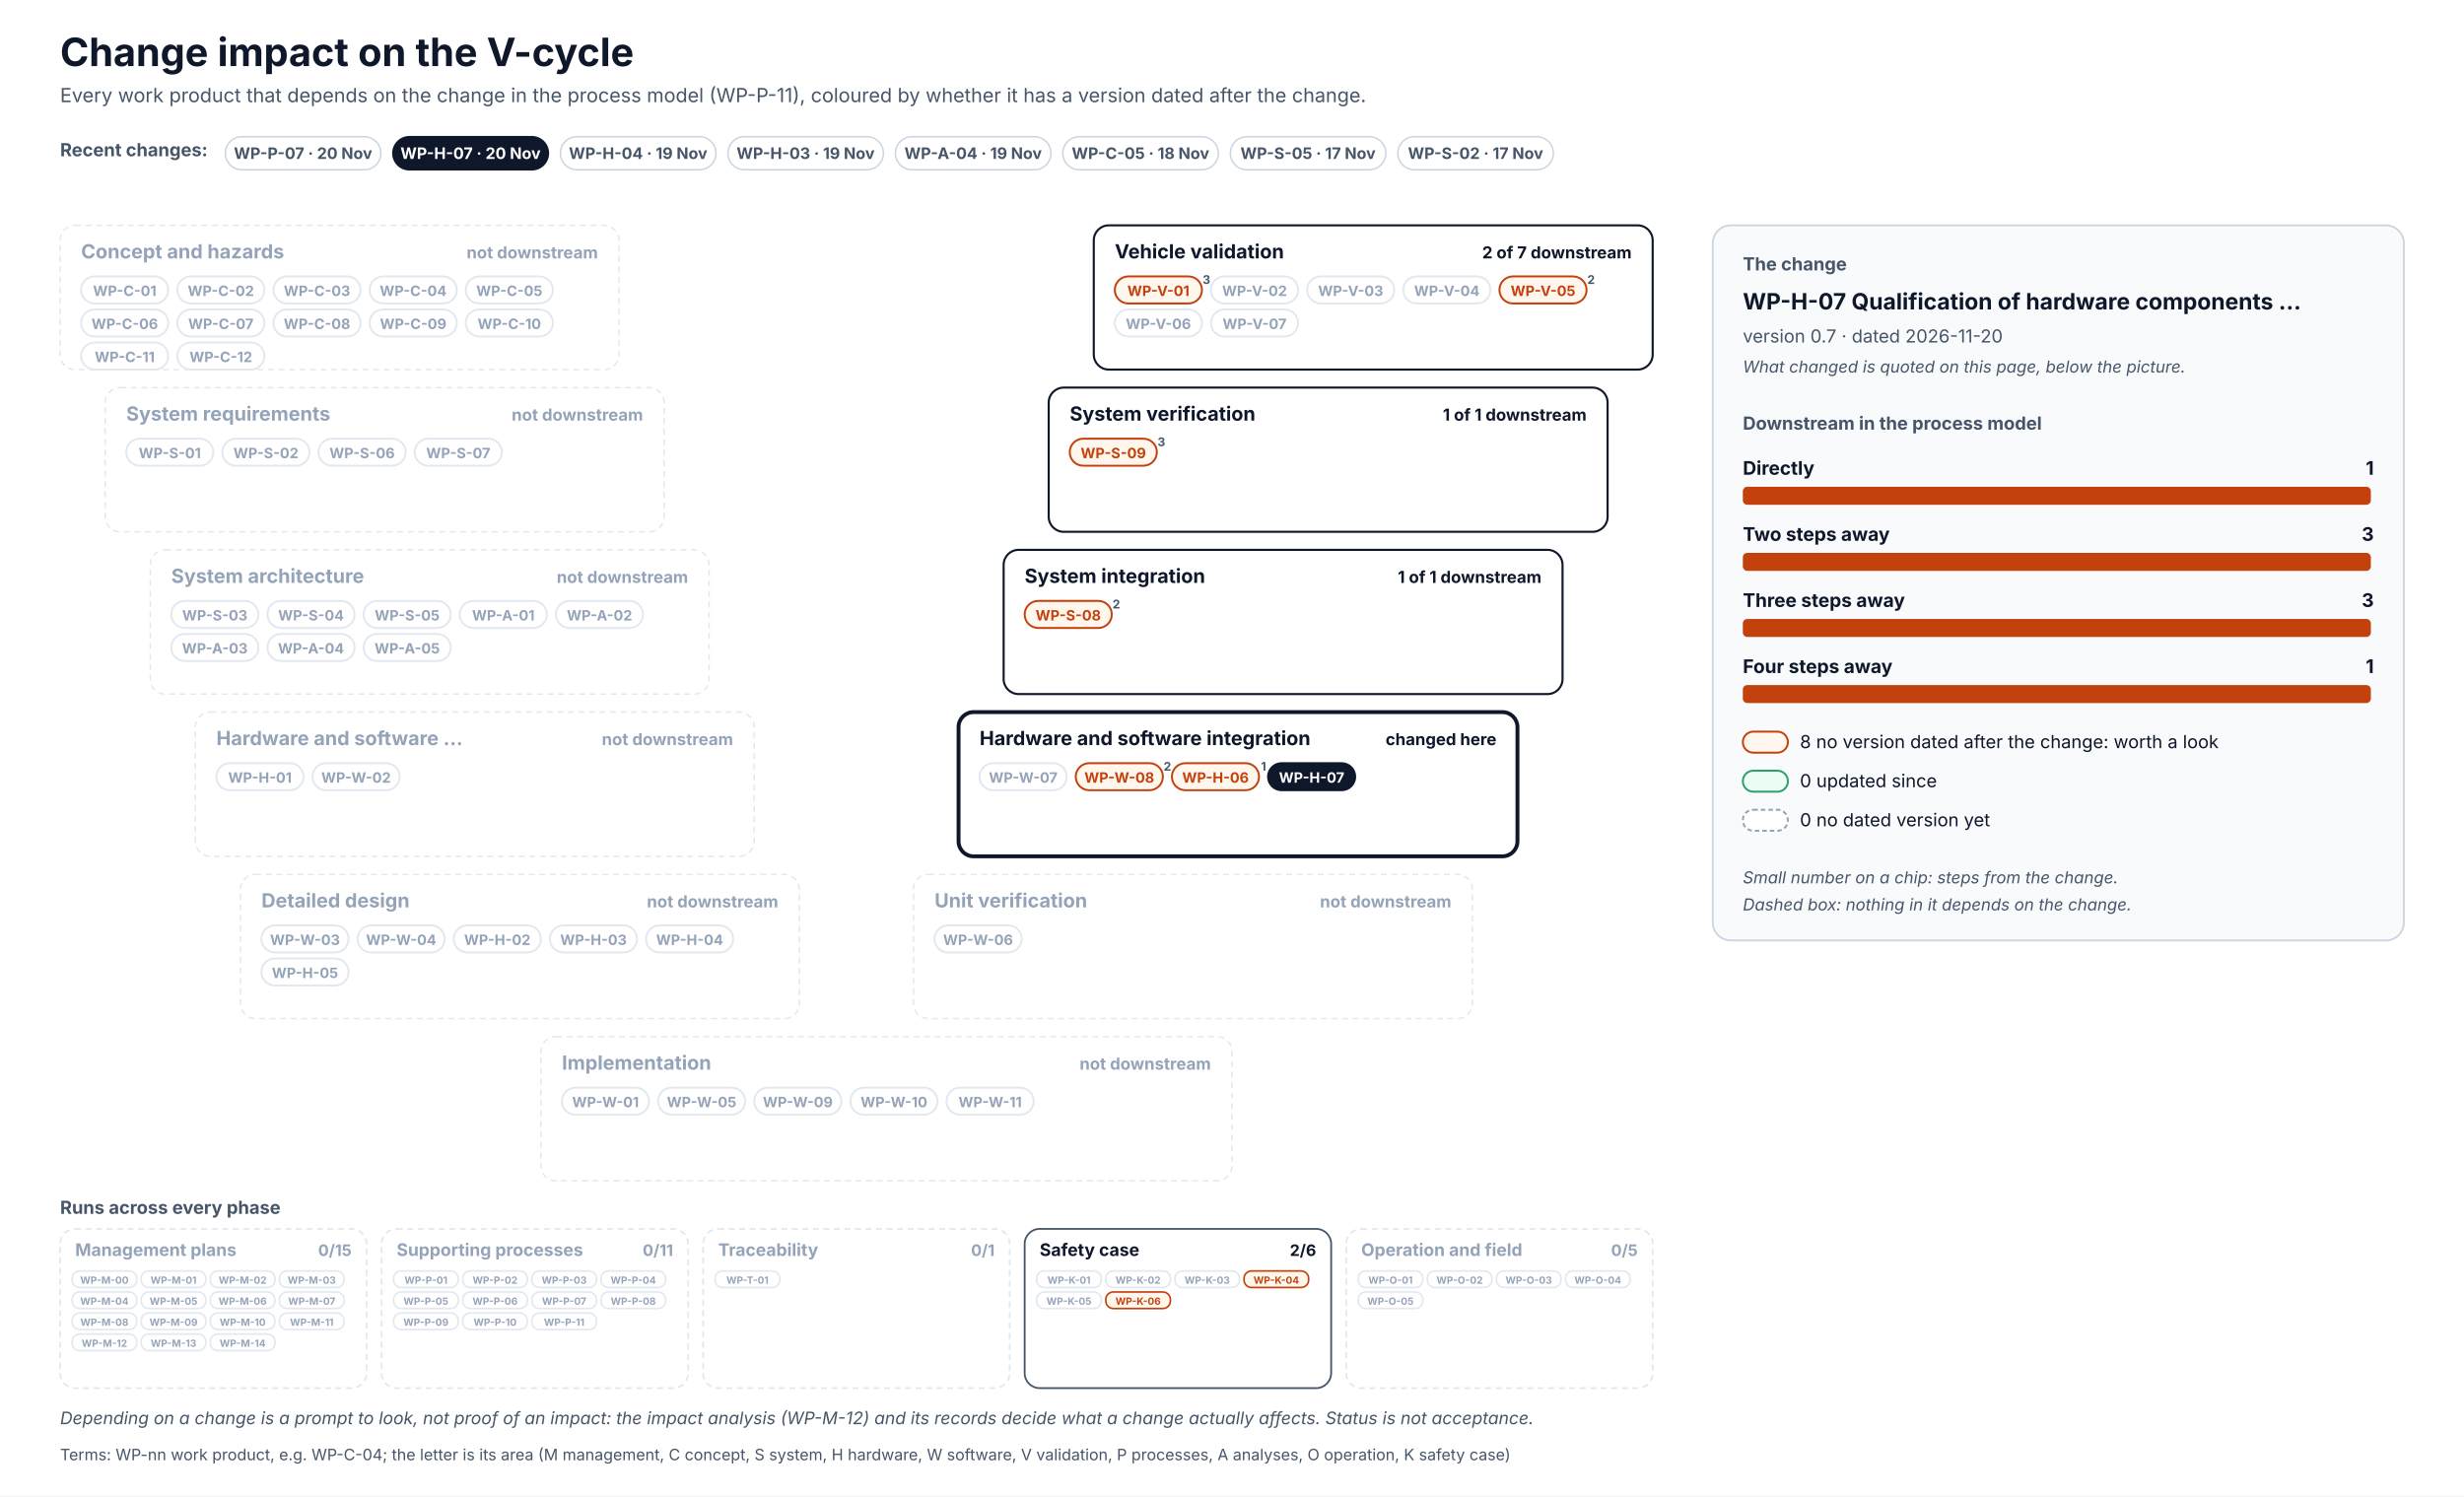
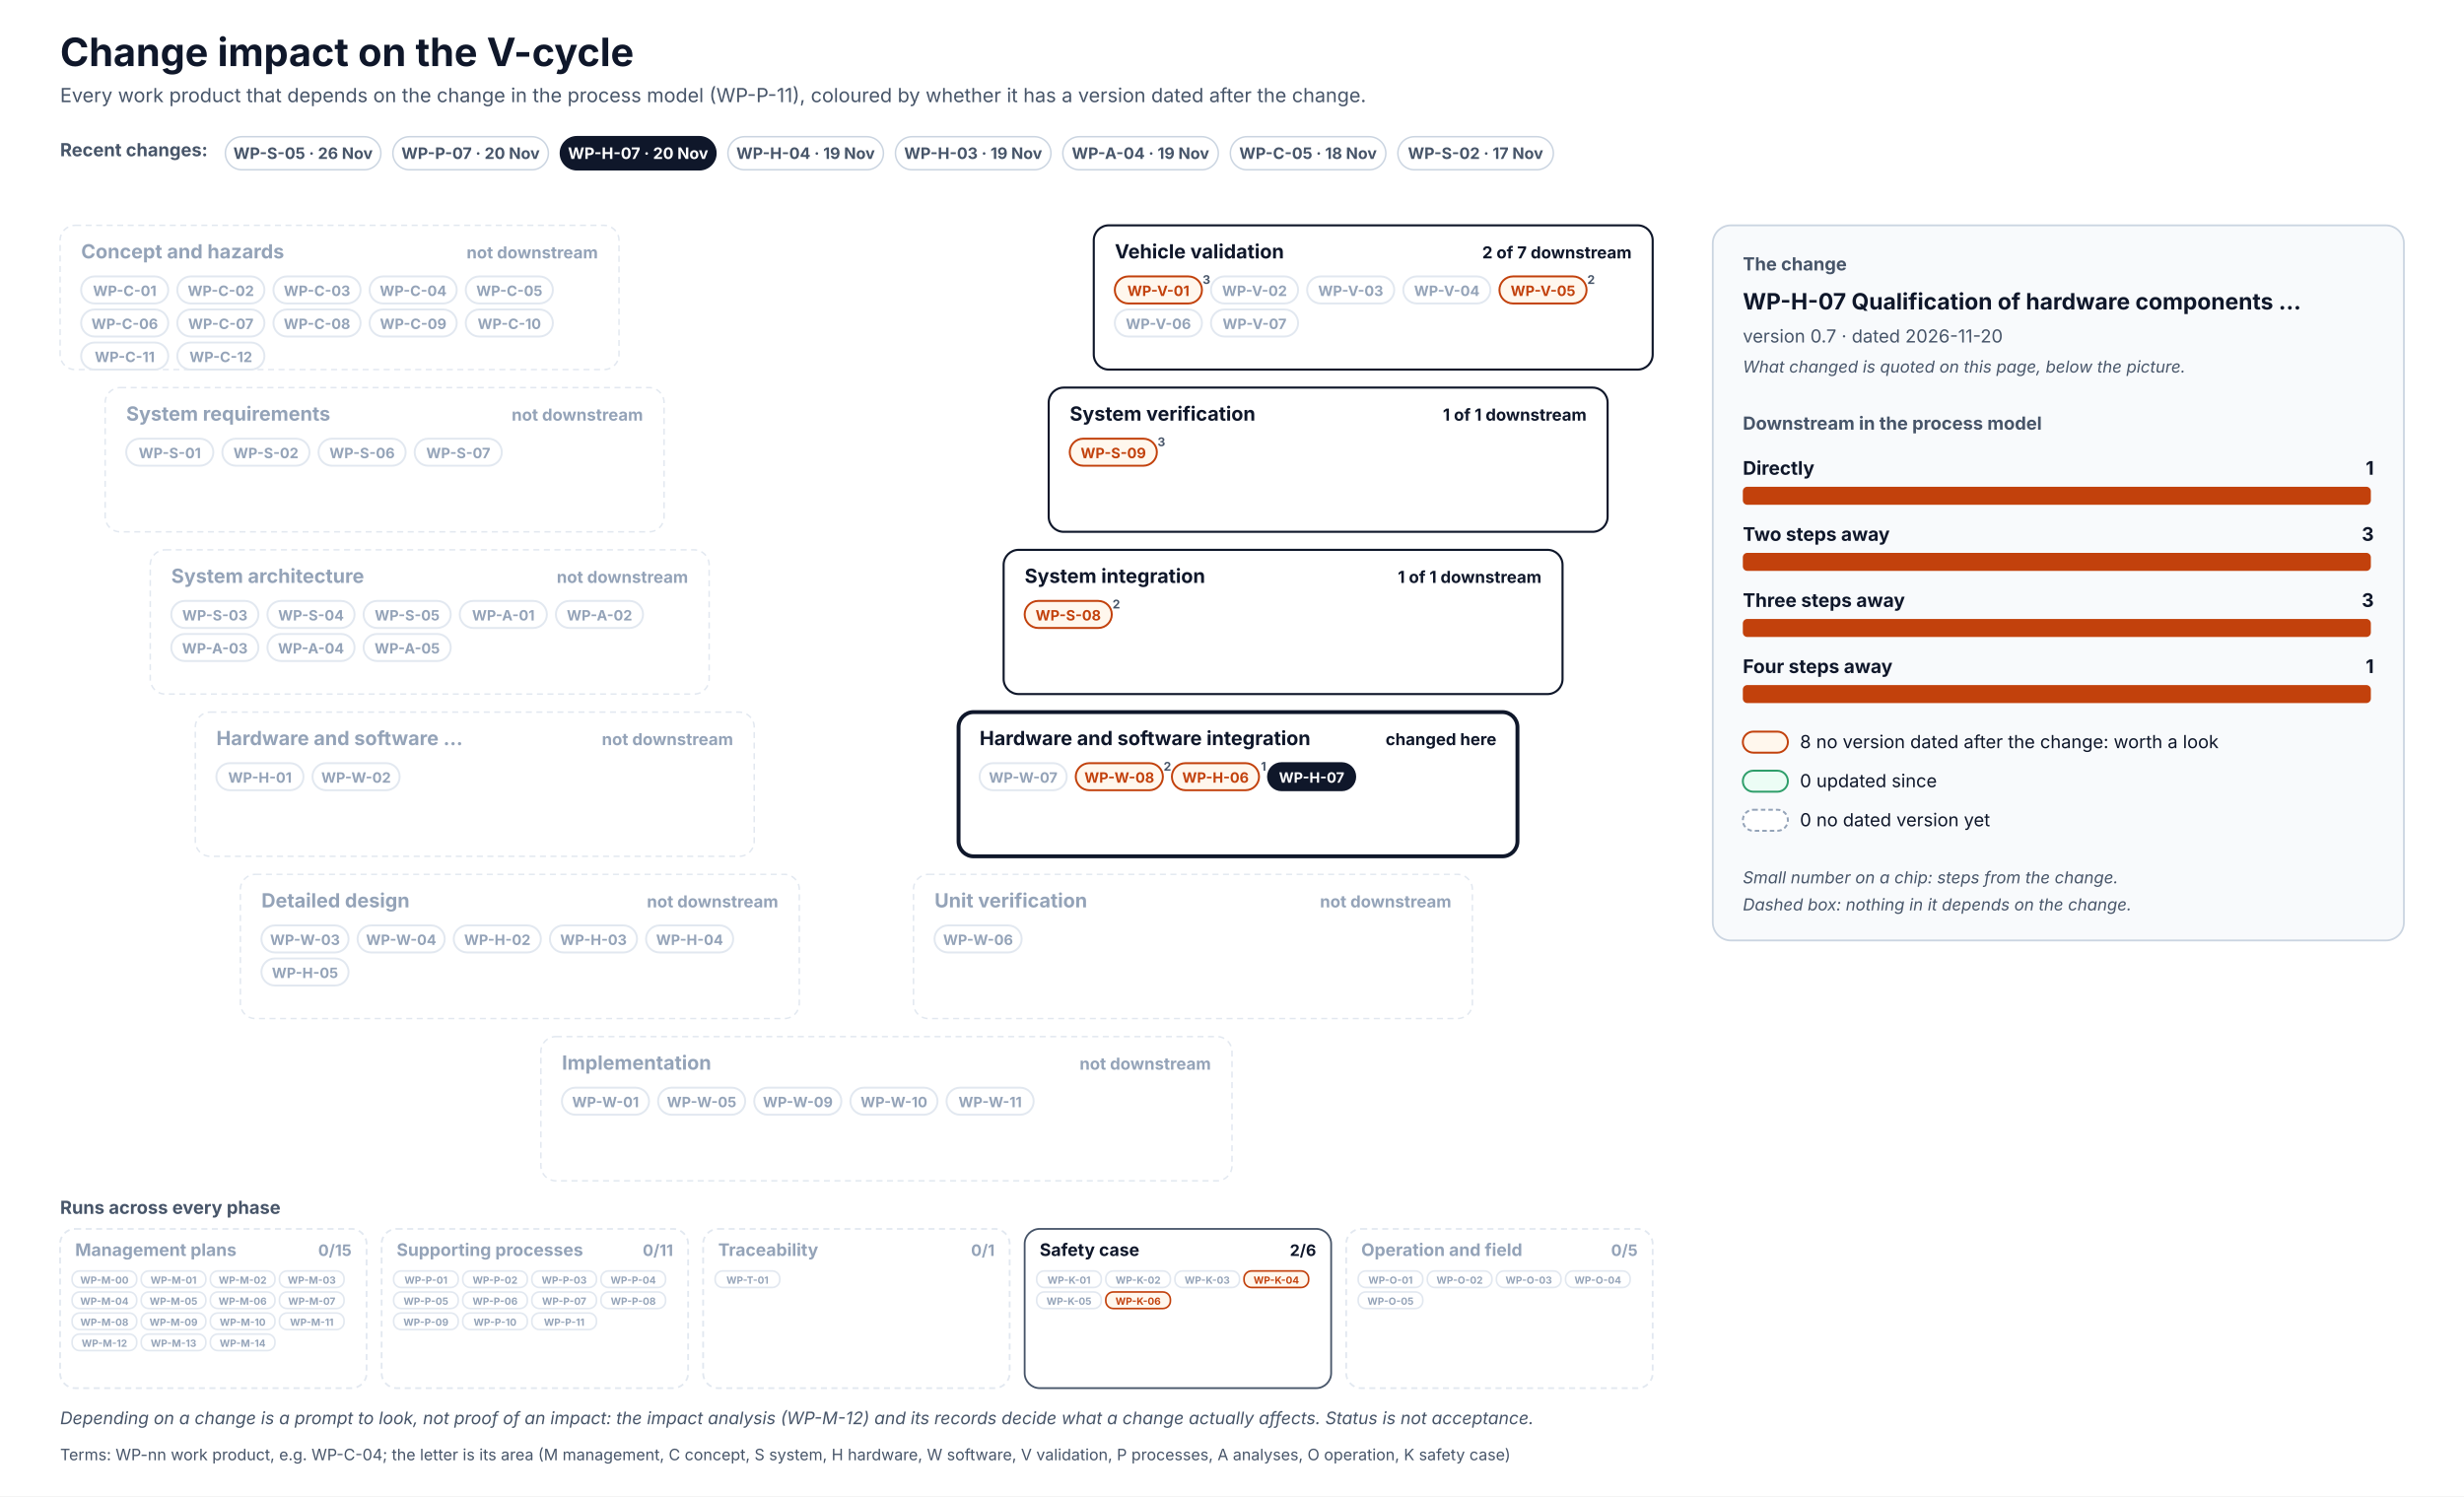
<svg xmlns="http://www.w3.org/2000/svg" width="1640" height="996" viewBox="0 0 1640 996" font-family="Inter, 'Segoe UI', Helvetica, Arial, sans-serif" role="img">
  <defs>
    <pattern id="hatch" patternUnits="userSpaceOnUse" width="6" height="6" patternTransform="rotate(45)">
      <rect width="6" height="6" fill="#F1F5F9" />
      <line x1="0" y1="0" x2="0" y2="6" stroke="#CBD5E1" stroke-width="2" />
    </pattern>
  </defs>
  <rect x="0" y="0" width="1640" height="996" rx="0" fill="#FFFFFF" stroke="none" stroke-width="0" />
  <text x="40" y="44" font-size="26" fill="#0F172A" font-weight="700">Change impact on the V-cycle</text>
  <text x="40" y="68" font-size="13" fill="#475569">Every work product that depends on the change in the process model (WP-P-11), coloured by whether it has a version dated after the change.</text>
  <text x="40" y="104" font-size="12" fill="#475569" font-weight="700">Recent changes:</text>
  <g transform="translate(150,91)">
    <rect x="0" y="0" width="103.5" height="22" rx="11.0" fill="#FFFFFF" stroke="#CBD5E1" stroke-width="1" />
+     <text x="51.7" y="14.8" font-size="10.5" fill="#475569" font-weight="700" text-anchor="middle">WP-S-05 · 26 Nov</text>
+   </g>
+   <g transform="translate(261.5,91)">
+     <rect x="0" y="0" width="103.5" height="22" rx="11.0" fill="#FFFFFF" stroke="#CBD5E1" stroke-width="1" />
    <text x="51.7" y="14.8" font-size="10.5" fill="#475569" font-weight="700" text-anchor="middle">WP-P-07 · 20 Nov</text>
  </g>
-   <g transform="translate(261.5,91)">
+   <g transform="translate(373,91)">
    <rect x="0" y="0" width="103.5" height="22" rx="11.0" fill="#0F172A" stroke="#0F172A" stroke-width="1" />
    <text x="51.7" y="14.8" font-size="10.5" fill="#FFFFFF" font-weight="700" text-anchor="middle">WP-H-07 · 20 Nov</text>
  </g>
-   <g transform="translate(373,91)">
+   <g transform="translate(484.5,91)">
    <rect x="0" y="0" width="103.5" height="22" rx="11.0" fill="#FFFFFF" stroke="#CBD5E1" stroke-width="1" />
    <text x="51.7" y="14.8" font-size="10.5" fill="#475569" font-weight="700" text-anchor="middle">WP-H-04 · 19 Nov</text>
  </g>
-   <g transform="translate(484.5,91)">
+   <g transform="translate(596,91)">
    <rect x="0" y="0" width="103.5" height="22" rx="11.0" fill="#FFFFFF" stroke="#CBD5E1" stroke-width="1" />
    <text x="51.7" y="14.8" font-size="10.5" fill="#475569" font-weight="700" text-anchor="middle">WP-H-03 · 19 Nov</text>
  </g>
-   <g transform="translate(596,91)">
+   <g transform="translate(707.4,91)">
    <rect x="0" y="0" width="103.5" height="22" rx="11.0" fill="#FFFFFF" stroke="#CBD5E1" stroke-width="1" />
    <text x="51.7" y="14.8" font-size="10.5" fill="#475569" font-weight="700" text-anchor="middle">WP-A-04 · 19 Nov</text>
  </g>
-   <g transform="translate(707.4,91)">
+   <g transform="translate(818.9,91)">
    <rect x="0" y="0" width="103.5" height="22" rx="11.0" fill="#FFFFFF" stroke="#CBD5E1" stroke-width="1" />
    <text x="51.7" y="14.8" font-size="10.5" fill="#475569" font-weight="700" text-anchor="middle">WP-C-05 · 18 Nov</text>
-   </g>
-   <g transform="translate(818.9,91)">
-     <rect x="0" y="0" width="103.5" height="22" rx="11.0" fill="#FFFFFF" stroke="#CBD5E1" stroke-width="1" />
-     <text x="51.7" y="14.8" font-size="10.5" fill="#475569" font-weight="700" text-anchor="middle">WP-S-05 · 17 Nov</text>
  </g>
  <g transform="translate(930.4,91)">
    <rect x="0" y="0" width="103.5" height="22" rx="11.0" fill="#FFFFFF" stroke="#CBD5E1" stroke-width="1" />
    <text x="51.7" y="14.8" font-size="10.5" fill="#475569" font-weight="700" text-anchor="middle">WP-S-02 · 17 Nov</text>
  </g>
  <rect x="40" y="150" width="372" height="96" rx="10" fill="#FFFFFF" stroke="#E2E8F0" stroke-width="1" stroke-dasharray="4 3" />
  <text x="54" y="172" font-size="13" fill="#94A3B8" font-weight="700">Concept and hazards</text>
  <text x="398" y="172" font-size="11" fill="#94A3B8" font-weight="700" text-anchor="end">not downstream</text>
  <rect x="54" y="184" width="58" height="18" rx="9.0" fill="#FFFFFF" stroke="#E2E8F0" stroke-width="1.3" />
  <text x="83" y="197" font-size="9.5" fill="#94A3B8" font-weight="700" text-anchor="middle">WP-C-01</text>
  <rect x="118" y="184" width="58" height="18" rx="9.0" fill="#FFFFFF" stroke="#E2E8F0" stroke-width="1.3" />
  <text x="147" y="197" font-size="9.5" fill="#94A3B8" font-weight="700" text-anchor="middle">WP-C-02</text>
  <rect x="182" y="184" width="58" height="18" rx="9.0" fill="#FFFFFF" stroke="#E2E8F0" stroke-width="1.3" />
  <text x="211" y="197" font-size="9.5" fill="#94A3B8" font-weight="700" text-anchor="middle">WP-C-03</text>
  <rect x="246" y="184" width="58" height="18" rx="9.0" fill="#FFFFFF" stroke="#E2E8F0" stroke-width="1.3" />
  <text x="275" y="197" font-size="9.5" fill="#94A3B8" font-weight="700" text-anchor="middle">WP-C-04</text>
  <rect x="310" y="184" width="58" height="18" rx="9.0" fill="#FFFFFF" stroke="#E2E8F0" stroke-width="1.3" />
  <text x="339" y="197" font-size="9.5" fill="#94A3B8" font-weight="700" text-anchor="middle">WP-C-05</text>
  <rect x="54" y="206" width="58" height="18" rx="9.0" fill="#FFFFFF" stroke="#E2E8F0" stroke-width="1.3" />
  <text x="83" y="219" font-size="9.5" fill="#94A3B8" font-weight="700" text-anchor="middle">WP-C-06</text>
  <rect x="118" y="206" width="58" height="18" rx="9.0" fill="#FFFFFF" stroke="#E2E8F0" stroke-width="1.3" />
  <text x="147" y="219" font-size="9.5" fill="#94A3B8" font-weight="700" text-anchor="middle">WP-C-07</text>
  <rect x="182" y="206" width="58" height="18" rx="9.0" fill="#FFFFFF" stroke="#E2E8F0" stroke-width="1.3" />
  <text x="211" y="219" font-size="9.5" fill="#94A3B8" font-weight="700" text-anchor="middle">WP-C-08</text>
  <rect x="246" y="206" width="58" height="18" rx="9.0" fill="#FFFFFF" stroke="#E2E8F0" stroke-width="1.3" />
  <text x="275" y="219" font-size="9.5" fill="#94A3B8" font-weight="700" text-anchor="middle">WP-C-09</text>
  <rect x="310" y="206" width="58" height="18" rx="9.0" fill="#FFFFFF" stroke="#E2E8F0" stroke-width="1.3" />
  <text x="339" y="219" font-size="9.5" fill="#94A3B8" font-weight="700" text-anchor="middle">WP-C-10</text>
  <rect x="54" y="228" width="58" height="18" rx="9.0" fill="#FFFFFF" stroke="#E2E8F0" stroke-width="1.3" />
  <text x="83" y="241" font-size="9.5" fill="#94A3B8" font-weight="700" text-anchor="middle">WP-C-11</text>
  <rect x="118" y="228" width="58" height="18" rx="9.0" fill="#FFFFFF" stroke="#E2E8F0" stroke-width="1.3" />
  <text x="147" y="241" font-size="9.5" fill="#94A3B8" font-weight="700" text-anchor="middle">WP-C-12</text>
  <rect x="728" y="150" width="372" height="96" rx="10" fill="#FFFFFF" stroke="#0F172A" stroke-width="1.4" />
  <text x="742" y="172" font-size="13" fill="#0F172A" font-weight="700">Vehicle validation</text>
  <text x="1086" y="172" font-size="11" fill="#0F172A" font-weight="700" text-anchor="end">2 of 7 downstream</text>
  <rect x="742" y="184" width="58" height="18" rx="9.0" fill="#FFF7ED" stroke="#C2410C" stroke-width="1.3" />
  <text x="771" y="197" font-size="9.5" fill="#C2410C" font-weight="700" text-anchor="middle">WP-V-01</text>
  <text x="803" y="189" font-size="8" fill="#475569" font-weight="700" text-anchor="middle">3</text>
  <rect x="806" y="184" width="58" height="18" rx="9.0" fill="#FFFFFF" stroke="#E2E8F0" stroke-width="1.3" />
  <text x="835" y="197" font-size="9.5" fill="#94A3B8" font-weight="700" text-anchor="middle">WP-V-02</text>
  <rect x="870" y="184" width="58" height="18" rx="9.0" fill="#FFFFFF" stroke="#E2E8F0" stroke-width="1.3" />
  <text x="899" y="197" font-size="9.5" fill="#94A3B8" font-weight="700" text-anchor="middle">WP-V-03</text>
  <rect x="934" y="184" width="58" height="18" rx="9.0" fill="#FFFFFF" stroke="#E2E8F0" stroke-width="1.3" />
  <text x="963" y="197" font-size="9.5" fill="#94A3B8" font-weight="700" text-anchor="middle">WP-V-04</text>
  <rect x="998" y="184" width="58" height="18" rx="9.0" fill="#FFF7ED" stroke="#C2410C" stroke-width="1.3" />
  <text x="1027" y="197" font-size="9.5" fill="#C2410C" font-weight="700" text-anchor="middle">WP-V-05</text>
  <text x="1059" y="189" font-size="8" fill="#475569" font-weight="700" text-anchor="middle">2</text>
  <rect x="742" y="206" width="58" height="18" rx="9.0" fill="#FFFFFF" stroke="#E2E8F0" stroke-width="1.3" />
  <text x="771" y="219" font-size="9.5" fill="#94A3B8" font-weight="700" text-anchor="middle">WP-V-06</text>
  <rect x="806" y="206" width="58" height="18" rx="9.0" fill="#FFFFFF" stroke="#E2E8F0" stroke-width="1.3" />
  <text x="835" y="219" font-size="9.5" fill="#94A3B8" font-weight="700" text-anchor="middle">WP-V-07</text>
  <rect x="70" y="258" width="372" height="96" rx="10" fill="#FFFFFF" stroke="#E2E8F0" stroke-width="1" stroke-dasharray="4 3" />
  <text x="84" y="280" font-size="13" fill="#94A3B8" font-weight="700">System requirements</text>
  <text x="428" y="280" font-size="11" fill="#94A3B8" font-weight="700" text-anchor="end">not downstream</text>
  <rect x="84" y="292" width="58" height="18" rx="9.0" fill="#FFFFFF" stroke="#E2E8F0" stroke-width="1.3" />
  <text x="113" y="305" font-size="9.5" fill="#94A3B8" font-weight="700" text-anchor="middle">WP-S-01</text>
  <rect x="148" y="292" width="58" height="18" rx="9.0" fill="#FFFFFF" stroke="#E2E8F0" stroke-width="1.3" />
  <text x="177" y="305" font-size="9.5" fill="#94A3B8" font-weight="700" text-anchor="middle">WP-S-02</text>
  <rect x="212" y="292" width="58" height="18" rx="9.0" fill="#FFFFFF" stroke="#E2E8F0" stroke-width="1.3" />
  <text x="241" y="305" font-size="9.5" fill="#94A3B8" font-weight="700" text-anchor="middle">WP-S-06</text>
  <rect x="276" y="292" width="58" height="18" rx="9.0" fill="#FFFFFF" stroke="#E2E8F0" stroke-width="1.3" />
  <text x="305" y="305" font-size="9.5" fill="#94A3B8" font-weight="700" text-anchor="middle">WP-S-07</text>
  <rect x="698" y="258" width="372" height="96" rx="10" fill="#FFFFFF" stroke="#0F172A" stroke-width="1.4" />
  <text x="712" y="280" font-size="13" fill="#0F172A" font-weight="700">System verification</text>
  <text x="1056" y="280" font-size="11" fill="#0F172A" font-weight="700" text-anchor="end">1 of 1 downstream</text>
  <rect x="712" y="292" width="58" height="18" rx="9.0" fill="#FFF7ED" stroke="#C2410C" stroke-width="1.3" />
  <text x="741" y="305" font-size="9.5" fill="#C2410C" font-weight="700" text-anchor="middle">WP-S-09</text>
  <text x="773" y="297" font-size="8" fill="#475569" font-weight="700" text-anchor="middle">3</text>
  <rect x="100" y="366" width="372" height="96" rx="10" fill="#FFFFFF" stroke="#E2E8F0" stroke-width="1" stroke-dasharray="4 3" />
  <text x="114" y="388" font-size="13" fill="#94A3B8" font-weight="700">System architecture</text>
  <text x="458" y="388" font-size="11" fill="#94A3B8" font-weight="700" text-anchor="end">not downstream</text>
  <rect x="114" y="400" width="58" height="18" rx="9.0" fill="#FFFFFF" stroke="#E2E8F0" stroke-width="1.3" />
  <text x="143" y="413" font-size="9.5" fill="#94A3B8" font-weight="700" text-anchor="middle">WP-S-03</text>
  <rect x="178" y="400" width="58" height="18" rx="9.0" fill="#FFFFFF" stroke="#E2E8F0" stroke-width="1.3" />
  <text x="207" y="413" font-size="9.5" fill="#94A3B8" font-weight="700" text-anchor="middle">WP-S-04</text>
  <rect x="242" y="400" width="58" height="18" rx="9.0" fill="#FFFFFF" stroke="#E2E8F0" stroke-width="1.3" />
  <text x="271" y="413" font-size="9.5" fill="#94A3B8" font-weight="700" text-anchor="middle">WP-S-05</text>
  <rect x="306" y="400" width="58" height="18" rx="9.0" fill="#FFFFFF" stroke="#E2E8F0" stroke-width="1.3" />
  <text x="335" y="413" font-size="9.5" fill="#94A3B8" font-weight="700" text-anchor="middle">WP-A-01</text>
  <rect x="370" y="400" width="58" height="18" rx="9.0" fill="#FFFFFF" stroke="#E2E8F0" stroke-width="1.3" />
  <text x="399" y="413" font-size="9.5" fill="#94A3B8" font-weight="700" text-anchor="middle">WP-A-02</text>
  <rect x="114" y="422" width="58" height="18" rx="9.0" fill="#FFFFFF" stroke="#E2E8F0" stroke-width="1.3" />
  <text x="143" y="435" font-size="9.5" fill="#94A3B8" font-weight="700" text-anchor="middle">WP-A-03</text>
  <rect x="178" y="422" width="58" height="18" rx="9.0" fill="#FFFFFF" stroke="#E2E8F0" stroke-width="1.3" />
  <text x="207" y="435" font-size="9.5" fill="#94A3B8" font-weight="700" text-anchor="middle">WP-A-04</text>
  <rect x="242" y="422" width="58" height="18" rx="9.0" fill="#FFFFFF" stroke="#E2E8F0" stroke-width="1.3" />
  <text x="271" y="435" font-size="9.5" fill="#94A3B8" font-weight="700" text-anchor="middle">WP-A-05</text>
  <rect x="668" y="366" width="372" height="96" rx="10" fill="#FFFFFF" stroke="#0F172A" stroke-width="1.4" />
  <text x="682" y="388" font-size="13" fill="#0F172A" font-weight="700">System integration</text>
  <text x="1026" y="388" font-size="11" fill="#0F172A" font-weight="700" text-anchor="end">1 of 1 downstream</text>
  <rect x="682" y="400" width="58" height="18" rx="9.0" fill="#FFF7ED" stroke="#C2410C" stroke-width="1.3" />
  <text x="711" y="413" font-size="9.5" fill="#C2410C" font-weight="700" text-anchor="middle">WP-S-08</text>
  <text x="743" y="405" font-size="8" fill="#475569" font-weight="700" text-anchor="middle">2</text>
  <rect x="130" y="474" width="372" height="96" rx="10" fill="#FFFFFF" stroke="#E2E8F0" stroke-width="1" stroke-dasharray="4 3" />
  <text x="144" y="496" font-size="13" fill="#94A3B8" font-weight="700">Hardware and software …</text>
  <text x="488" y="496" font-size="11" fill="#94A3B8" font-weight="700" text-anchor="end">not downstream</text>
  <rect x="144" y="508" width="58" height="18" rx="9.0" fill="#FFFFFF" stroke="#E2E8F0" stroke-width="1.3" />
  <text x="173" y="521" font-size="9.5" fill="#94A3B8" font-weight="700" text-anchor="middle">WP-H-01</text>
  <rect x="208" y="508" width="58" height="18" rx="9.0" fill="#FFFFFF" stroke="#E2E8F0" stroke-width="1.3" />
  <text x="237" y="521" font-size="9.5" fill="#94A3B8" font-weight="700" text-anchor="middle">WP-W-02</text>
  <rect x="638" y="474" width="372" height="96" rx="10" fill="#FFFFFF" stroke="#0F172A" stroke-width="2.6" />
  <text x="652" y="496" font-size="13" fill="#0F172A" font-weight="700">Hardware and software integration</text>
  <text x="996" y="496" font-size="11" fill="#0F172A" font-weight="700" text-anchor="end">changed here</text>
  <rect x="652" y="508" width="58" height="18" rx="9.0" fill="#FFFFFF" stroke="#E2E8F0" stroke-width="1.3" />
  <text x="681" y="521" font-size="9.5" fill="#94A3B8" font-weight="700" text-anchor="middle">WP-W-07</text>
  <rect x="716" y="508" width="58" height="18" rx="9.0" fill="#FFF7ED" stroke="#C2410C" stroke-width="1.3" />
  <text x="745" y="521" font-size="9.5" fill="#C2410C" font-weight="700" text-anchor="middle">WP-W-08</text>
  <text x="777" y="513" font-size="8" fill="#475569" font-weight="700" text-anchor="middle">2</text>
  <rect x="780" y="508" width="58" height="18" rx="9.0" fill="#FFF7ED" stroke="#C2410C" stroke-width="1.3" />
  <text x="809" y="521" font-size="9.5" fill="#C2410C" font-weight="700" text-anchor="middle">WP-H-06</text>
  <text x="841" y="513" font-size="8" fill="#475569" font-weight="700" text-anchor="middle">1</text>
  <rect x="844" y="508" width="58" height="18" rx="9.0" fill="#0F172A" stroke="#0F172A" stroke-width="1.3" />
  <text x="873" y="521" font-size="9.5" fill="#FFFFFF" font-weight="700" text-anchor="middle">WP-H-07</text>
  <rect x="160" y="582" width="372" height="96" rx="10" fill="#FFFFFF" stroke="#E2E8F0" stroke-width="1" stroke-dasharray="4 3" />
  <text x="174" y="604" font-size="13" fill="#94A3B8" font-weight="700">Detailed design</text>
  <text x="518" y="604" font-size="11" fill="#94A3B8" font-weight="700" text-anchor="end">not downstream</text>
  <rect x="174" y="616" width="58" height="18" rx="9.0" fill="#FFFFFF" stroke="#E2E8F0" stroke-width="1.3" />
  <text x="203" y="629" font-size="9.5" fill="#94A3B8" font-weight="700" text-anchor="middle">WP-W-03</text>
  <rect x="238" y="616" width="58" height="18" rx="9.0" fill="#FFFFFF" stroke="#E2E8F0" stroke-width="1.3" />
  <text x="267" y="629" font-size="9.5" fill="#94A3B8" font-weight="700" text-anchor="middle">WP-W-04</text>
  <rect x="302" y="616" width="58" height="18" rx="9.0" fill="#FFFFFF" stroke="#E2E8F0" stroke-width="1.3" />
  <text x="331" y="629" font-size="9.5" fill="#94A3B8" font-weight="700" text-anchor="middle">WP-H-02</text>
  <rect x="366" y="616" width="58" height="18" rx="9.0" fill="#FFFFFF" stroke="#E2E8F0" stroke-width="1.3" />
  <text x="395" y="629" font-size="9.5" fill="#94A3B8" font-weight="700" text-anchor="middle">WP-H-03</text>
  <rect x="430" y="616" width="58" height="18" rx="9.0" fill="#FFFFFF" stroke="#E2E8F0" stroke-width="1.3" />
  <text x="459" y="629" font-size="9.5" fill="#94A3B8" font-weight="700" text-anchor="middle">WP-H-04</text>
  <rect x="174" y="638" width="58" height="18" rx="9.0" fill="#FFFFFF" stroke="#E2E8F0" stroke-width="1.3" />
  <text x="203" y="651" font-size="9.5" fill="#94A3B8" font-weight="700" text-anchor="middle">WP-H-05</text>
  <rect x="608" y="582" width="372" height="96" rx="10" fill="#FFFFFF" stroke="#E2E8F0" stroke-width="1" stroke-dasharray="4 3" />
  <text x="622" y="604" font-size="13" fill="#94A3B8" font-weight="700">Unit verification</text>
  <text x="966" y="604" font-size="11" fill="#94A3B8" font-weight="700" text-anchor="end">not downstream</text>
  <rect x="622" y="616" width="58" height="18" rx="9.0" fill="#FFFFFF" stroke="#E2E8F0" stroke-width="1.3" />
  <text x="651" y="629" font-size="9.5" fill="#94A3B8" font-weight="700" text-anchor="middle">WP-W-06</text>
  <rect x="360" y="690" width="460" height="96" rx="10" fill="#FFFFFF" stroke="#E2E8F0" stroke-width="1" stroke-dasharray="4 3" />
  <text x="374" y="712" font-size="13" fill="#94A3B8" font-weight="700">Implementation</text>
  <text x="806" y="712" font-size="11" fill="#94A3B8" font-weight="700" text-anchor="end">not downstream</text>
  <rect x="374" y="724" width="58" height="18" rx="9.0" fill="#FFFFFF" stroke="#E2E8F0" stroke-width="1.3" />
  <text x="403" y="737" font-size="9.5" fill="#94A3B8" font-weight="700" text-anchor="middle">WP-W-01</text>
  <rect x="438" y="724" width="58" height="18" rx="9.0" fill="#FFFFFF" stroke="#E2E8F0" stroke-width="1.3" />
  <text x="467" y="737" font-size="9.5" fill="#94A3B8" font-weight="700" text-anchor="middle">WP-W-05</text>
  <rect x="502" y="724" width="58" height="18" rx="9.0" fill="#FFFFFF" stroke="#E2E8F0" stroke-width="1.3" />
  <text x="531" y="737" font-size="9.5" fill="#94A3B8" font-weight="700" text-anchor="middle">WP-W-09</text>
  <rect x="566" y="724" width="58" height="18" rx="9.0" fill="#FFFFFF" stroke="#E2E8F0" stroke-width="1.3" />
  <text x="595" y="737" font-size="9.5" fill="#94A3B8" font-weight="700" text-anchor="middle">WP-W-10</text>
  <rect x="630" y="724" width="58" height="18" rx="9.0" fill="#FFFFFF" stroke="#E2E8F0" stroke-width="1.3" />
  <text x="659" y="737" font-size="9.5" fill="#94A3B8" font-weight="700" text-anchor="middle">WP-W-11</text>
  <text x="40" y="808" font-size="12" fill="#475569" font-weight="700">Runs across every phase</text>
  <rect x="40" y="818" width="204" height="106" rx="10" fill="#FFFFFF" stroke="#E2E8F0" stroke-width="1.2" stroke-dasharray="4 3" />
  <text x="50" y="836" font-size="11.5" fill="#94A3B8" font-weight="700">Management plans</text>
  <text x="234" y="836" font-size="10.5" fill="#94A3B8" font-weight="700" text-anchor="end">0/15</text>
  <rect x="48" y="846" width="43" height="11" rx="5" fill="#FFFFFF" stroke="#E2E8F0" stroke-width="1.1" />
  <text x="69.5" y="854.5" font-size="6.6" fill="#94A3B8" font-weight="700" text-anchor="middle">WP-M-00</text>
  <rect x="94" y="846" width="43" height="11" rx="5" fill="#FFFFFF" stroke="#E2E8F0" stroke-width="1.1" />
  <text x="115.5" y="854.5" font-size="6.6" fill="#94A3B8" font-weight="700" text-anchor="middle">WP-M-01</text>
  <rect x="140" y="846" width="43" height="11" rx="5" fill="#FFFFFF" stroke="#E2E8F0" stroke-width="1.1" />
  <text x="161.5" y="854.5" font-size="6.6" fill="#94A3B8" font-weight="700" text-anchor="middle">WP-M-02</text>
  <rect x="186" y="846" width="43" height="11" rx="5" fill="#FFFFFF" stroke="#E2E8F0" stroke-width="1.1" />
  <text x="207.5" y="854.5" font-size="6.6" fill="#94A3B8" font-weight="700" text-anchor="middle">WP-M-03</text>
  <rect x="48" y="860" width="43" height="11" rx="5" fill="#FFFFFF" stroke="#E2E8F0" stroke-width="1.1" />
  <text x="69.5" y="868.5" font-size="6.6" fill="#94A3B8" font-weight="700" text-anchor="middle">WP-M-04</text>
  <rect x="94" y="860" width="43" height="11" rx="5" fill="#FFFFFF" stroke="#E2E8F0" stroke-width="1.1" />
  <text x="115.5" y="868.5" font-size="6.6" fill="#94A3B8" font-weight="700" text-anchor="middle">WP-M-05</text>
  <rect x="140" y="860" width="43" height="11" rx="5" fill="#FFFFFF" stroke="#E2E8F0" stroke-width="1.1" />
  <text x="161.5" y="868.5" font-size="6.6" fill="#94A3B8" font-weight="700" text-anchor="middle">WP-M-06</text>
  <rect x="186" y="860" width="43" height="11" rx="5" fill="#FFFFFF" stroke="#E2E8F0" stroke-width="1.1" />
  <text x="207.5" y="868.5" font-size="6.6" fill="#94A3B8" font-weight="700" text-anchor="middle">WP-M-07</text>
  <rect x="48" y="874" width="43" height="11" rx="5" fill="#FFFFFF" stroke="#E2E8F0" stroke-width="1.1" />
  <text x="69.5" y="882.5" font-size="6.6" fill="#94A3B8" font-weight="700" text-anchor="middle">WP-M-08</text>
  <rect x="94" y="874" width="43" height="11" rx="5" fill="#FFFFFF" stroke="#E2E8F0" stroke-width="1.1" />
  <text x="115.5" y="882.5" font-size="6.6" fill="#94A3B8" font-weight="700" text-anchor="middle">WP-M-09</text>
  <rect x="140" y="874" width="43" height="11" rx="5" fill="#FFFFFF" stroke="#E2E8F0" stroke-width="1.1" />
  <text x="161.5" y="882.5" font-size="6.6" fill="#94A3B8" font-weight="700" text-anchor="middle">WP-M-10</text>
  <rect x="186" y="874" width="43" height="11" rx="5" fill="#FFFFFF" stroke="#E2E8F0" stroke-width="1.1" />
  <text x="207.5" y="882.5" font-size="6.6" fill="#94A3B8" font-weight="700" text-anchor="middle">WP-M-11</text>
  <rect x="48" y="888" width="43" height="11" rx="5" fill="#FFFFFF" stroke="#E2E8F0" stroke-width="1.1" />
  <text x="69.5" y="896.5" font-size="6.6" fill="#94A3B8" font-weight="700" text-anchor="middle">WP-M-12</text>
  <rect x="94" y="888" width="43" height="11" rx="5" fill="#FFFFFF" stroke="#E2E8F0" stroke-width="1.1" />
  <text x="115.5" y="896.5" font-size="6.6" fill="#94A3B8" font-weight="700" text-anchor="middle">WP-M-13</text>
  <rect x="140" y="888" width="43" height="11" rx="5" fill="#FFFFFF" stroke="#E2E8F0" stroke-width="1.1" />
  <text x="161.5" y="896.5" font-size="6.6" fill="#94A3B8" font-weight="700" text-anchor="middle">WP-M-14</text>
  <rect x="254" y="818" width="204" height="106" rx="10" fill="#FFFFFF" stroke="#E2E8F0" stroke-width="1.2" stroke-dasharray="4 3" />
  <text x="264" y="836" font-size="11.5" fill="#94A3B8" font-weight="700">Supporting processes</text>
  <text x="448" y="836" font-size="10.5" fill="#94A3B8" font-weight="700" text-anchor="end">0/11</text>
  <rect x="262" y="846" width="43" height="11" rx="5" fill="#FFFFFF" stroke="#E2E8F0" stroke-width="1.1" />
  <text x="283.5" y="854.5" font-size="6.6" fill="#94A3B8" font-weight="700" text-anchor="middle">WP-P-01</text>
  <rect x="308" y="846" width="43" height="11" rx="5" fill="#FFFFFF" stroke="#E2E8F0" stroke-width="1.1" />
  <text x="329.5" y="854.5" font-size="6.6" fill="#94A3B8" font-weight="700" text-anchor="middle">WP-P-02</text>
  <rect x="354" y="846" width="43" height="11" rx="5" fill="#FFFFFF" stroke="#E2E8F0" stroke-width="1.1" />
  <text x="375.5" y="854.5" font-size="6.6" fill="#94A3B8" font-weight="700" text-anchor="middle">WP-P-03</text>
  <rect x="400" y="846" width="43" height="11" rx="5" fill="#FFFFFF" stroke="#E2E8F0" stroke-width="1.1" />
  <text x="421.5" y="854.5" font-size="6.6" fill="#94A3B8" font-weight="700" text-anchor="middle">WP-P-04</text>
  <rect x="262" y="860" width="43" height="11" rx="5" fill="#FFFFFF" stroke="#E2E8F0" stroke-width="1.1" />
  <text x="283.5" y="868.5" font-size="6.6" fill="#94A3B8" font-weight="700" text-anchor="middle">WP-P-05</text>
  <rect x="308" y="860" width="43" height="11" rx="5" fill="#FFFFFF" stroke="#E2E8F0" stroke-width="1.1" />
  <text x="329.5" y="868.5" font-size="6.6" fill="#94A3B8" font-weight="700" text-anchor="middle">WP-P-06</text>
  <rect x="354" y="860" width="43" height="11" rx="5" fill="#FFFFFF" stroke="#E2E8F0" stroke-width="1.1" />
  <text x="375.5" y="868.5" font-size="6.6" fill="#94A3B8" font-weight="700" text-anchor="middle">WP-P-07</text>
  <rect x="400" y="860" width="43" height="11" rx="5" fill="#FFFFFF" stroke="#E2E8F0" stroke-width="1.1" />
  <text x="421.5" y="868.5" font-size="6.6" fill="#94A3B8" font-weight="700" text-anchor="middle">WP-P-08</text>
  <rect x="262" y="874" width="43" height="11" rx="5" fill="#FFFFFF" stroke="#E2E8F0" stroke-width="1.1" />
  <text x="283.5" y="882.5" font-size="6.6" fill="#94A3B8" font-weight="700" text-anchor="middle">WP-P-09</text>
  <rect x="308" y="874" width="43" height="11" rx="5" fill="#FFFFFF" stroke="#E2E8F0" stroke-width="1.1" />
  <text x="329.5" y="882.5" font-size="6.6" fill="#94A3B8" font-weight="700" text-anchor="middle">WP-P-10</text>
  <rect x="354" y="874" width="43" height="11" rx="5" fill="#FFFFFF" stroke="#E2E8F0" stroke-width="1.1" />
  <text x="375.5" y="882.5" font-size="6.6" fill="#94A3B8" font-weight="700" text-anchor="middle">WP-P-11</text>
  <rect x="468" y="818" width="204" height="106" rx="10" fill="#FFFFFF" stroke="#E2E8F0" stroke-width="1.2" stroke-dasharray="4 3" />
  <text x="478" y="836" font-size="11.5" fill="#94A3B8" font-weight="700">Traceability</text>
  <text x="662" y="836" font-size="10.5" fill="#94A3B8" font-weight="700" text-anchor="end">0/1</text>
  <rect x="476" y="846" width="43" height="11" rx="5" fill="#FFFFFF" stroke="#E2E8F0" stroke-width="1.1" />
  <text x="497.5" y="854.5" font-size="6.6" fill="#94A3B8" font-weight="700" text-anchor="middle">WP-T-01</text>
  <rect x="682" y="818" width="204" height="106" rx="10" fill="#FFFFFF" stroke="#475569" stroke-width="1.2" />
  <text x="692" y="836" font-size="11.5" fill="#0F172A" font-weight="700">Safety case</text>
  <text x="876" y="836" font-size="10.5" fill="#0F172A" font-weight="700" text-anchor="end">2/6</text>
  <rect x="690" y="846" width="43" height="11" rx="5" fill="#FFFFFF" stroke="#E2E8F0" stroke-width="1.1" />
  <text x="711.5" y="854.5" font-size="6.6" fill="#94A3B8" font-weight="700" text-anchor="middle">WP-K-01</text>
  <rect x="736" y="846" width="43" height="11" rx="5" fill="#FFFFFF" stroke="#E2E8F0" stroke-width="1.1" />
  <text x="757.5" y="854.5" font-size="6.6" fill="#94A3B8" font-weight="700" text-anchor="middle">WP-K-02</text>
  <rect x="782" y="846" width="43" height="11" rx="5" fill="#FFFFFF" stroke="#E2E8F0" stroke-width="1.1" />
  <text x="803.5" y="854.5" font-size="6.6" fill="#94A3B8" font-weight="700" text-anchor="middle">WP-K-03</text>
  <rect x="828" y="846" width="43" height="11" rx="5" fill="#FFF7ED" stroke="#C2410C" stroke-width="1.1" />
  <text x="849.5" y="854.5" font-size="6.6" fill="#C2410C" font-weight="700" text-anchor="middle">WP-K-04</text>
  <rect x="690" y="860" width="43" height="11" rx="5" fill="#FFFFFF" stroke="#E2E8F0" stroke-width="1.1" />
  <text x="711.5" y="868.5" font-size="6.6" fill="#94A3B8" font-weight="700" text-anchor="middle">WP-K-05</text>
  <rect x="736" y="860" width="43" height="11" rx="5" fill="#FFF7ED" stroke="#C2410C" stroke-width="1.1" />
  <text x="757.5" y="868.5" font-size="6.6" fill="#C2410C" font-weight="700" text-anchor="middle">WP-K-06</text>
  <rect x="896" y="818" width="204" height="106" rx="10" fill="#FFFFFF" stroke="#E2E8F0" stroke-width="1.2" stroke-dasharray="4 3" />
  <text x="906" y="836" font-size="11.5" fill="#94A3B8" font-weight="700">Operation and field</text>
  <text x="1090" y="836" font-size="10.5" fill="#94A3B8" font-weight="700" text-anchor="end">0/5</text>
  <rect x="904" y="846" width="43" height="11" rx="5" fill="#FFFFFF" stroke="#E2E8F0" stroke-width="1.1" />
  <text x="925.5" y="854.5" font-size="6.6" fill="#94A3B8" font-weight="700" text-anchor="middle">WP-O-01</text>
  <rect x="950" y="846" width="43" height="11" rx="5" fill="#FFFFFF" stroke="#E2E8F0" stroke-width="1.1" />
  <text x="971.5" y="854.5" font-size="6.6" fill="#94A3B8" font-weight="700" text-anchor="middle">WP-O-02</text>
  <rect x="996" y="846" width="43" height="11" rx="5" fill="#FFFFFF" stroke="#E2E8F0" stroke-width="1.1" />
  <text x="1017.5" y="854.5" font-size="6.6" fill="#94A3B8" font-weight="700" text-anchor="middle">WP-O-03</text>
  <rect x="1042" y="846" width="43" height="11" rx="5" fill="#FFFFFF" stroke="#E2E8F0" stroke-width="1.1" />
  <text x="1063.5" y="854.5" font-size="6.6" fill="#94A3B8" font-weight="700" text-anchor="middle">WP-O-04</text>
  <rect x="904" y="860" width="43" height="11" rx="5" fill="#FFFFFF" stroke="#E2E8F0" stroke-width="1.1" />
  <text x="925.5" y="868.5" font-size="6.6" fill="#94A3B8" font-weight="700" text-anchor="middle">WP-O-05</text>
  <rect x="1140" y="150" width="460" height="476" rx="12" fill="#F8FAFC" stroke="#CBD5E1" stroke-width="1.2" />
  <text x="1160" y="180" font-size="12" fill="#475569" font-weight="700">The change</text>
  <text x="1160" y="206" font-size="15" fill="#0F172A" font-weight="700">WP-H-07 Qualification of hardware components …</text>
  <text x="1160" y="228" font-size="12" fill="#475569">version 0.7 · dated 2026-11-20</text>
  <text x="1160" y="248" font-size="11" fill="#475569" font-style="italic">What changed is quoted on this page, below the picture.</text>
  <text x="1160" y="286" font-size="12" fill="#475569" font-weight="700">Downstream in the process model</text>
  <text x="1160" y="316" font-size="12.5" fill="#0F172A" font-weight="700">Directly</text>
  <text x="1580" y="316" font-size="12.5" fill="#0F172A" font-weight="700" text-anchor="end">1</text>
  <rect x="1160" y="324" width="418" height="12" rx="3" fill="#C2410C" stroke="none" stroke-width="0" />
  <text x="1160" y="360" font-size="12.5" fill="#0F172A" font-weight="700">Two steps away</text>
  <text x="1580" y="360" font-size="12.5" fill="#0F172A" font-weight="700" text-anchor="end">3</text>
  <rect x="1160" y="368" width="418" height="12" rx="3" fill="#C2410C" stroke="none" stroke-width="0" />
  <text x="1160" y="404" font-size="12.5" fill="#0F172A" font-weight="700">Three steps away</text>
  <text x="1580" y="404" font-size="12.5" fill="#0F172A" font-weight="700" text-anchor="end">3</text>
  <rect x="1160" y="412" width="418" height="12" rx="3" fill="#C2410C" stroke="none" stroke-width="0" />
  <text x="1160" y="448" font-size="12.5" fill="#0F172A" font-weight="700">Four steps away</text>
  <text x="1580" y="448" font-size="12.5" fill="#0F172A" font-weight="700" text-anchor="end">1</text>
  <rect x="1160" y="456" width="418" height="12" rx="3" fill="#C2410C" stroke="none" stroke-width="0" />
  <rect x="1160" y="487" width="30" height="14" rx="7" fill="#FFF7ED" stroke="#C2410C" stroke-width="1.3" />
  <text x="1198" y="498" font-size="12" fill="#0F172A">8 no version dated after the change: worth a look</text>
  <rect x="1160" y="513" width="30" height="14" rx="7" fill="#ECFDF5" stroke="#2E9E6A" stroke-width="1.3" />
  <text x="1198" y="524" font-size="12" fill="#0F172A">0 updated since</text>
  <rect x="1160" y="539" width="30" height="14" rx="7" fill="#FFFFFF" stroke="#94A3B8" stroke-width="1.3" stroke-dasharray="3 2" />
  <text x="1198" y="550" font-size="12" fill="#0F172A">0 no dated version yet</text>
  <text x="1160" y="588" font-size="11" fill="#475569" font-style="italic">Small number on a chip: steps from the change.</text>
  <text x="1160" y="606" font-size="11" fill="#475569" font-style="italic">Dashed box: nothing in it depends on the change.</text>
  <text x="40" y="948" font-size="11.5" fill="#475569" font-style="italic">Depending on a change is a prompt to look, not proof of an impact: the impact analysis (WP-M-12) and its records decide what a change actually affects. Status is not acceptance.</text>
  <g class="terms">
    <text x="40" y="972" font-size="10.5" fill="#475569">Terms: WP-nn work product, e.g. WP-C-04; the letter is its area (M management, C concept, S system, H hardware, W software, V validation, P processes, A analyses, O operation, K safety case)</text>
  </g>
</svg>
